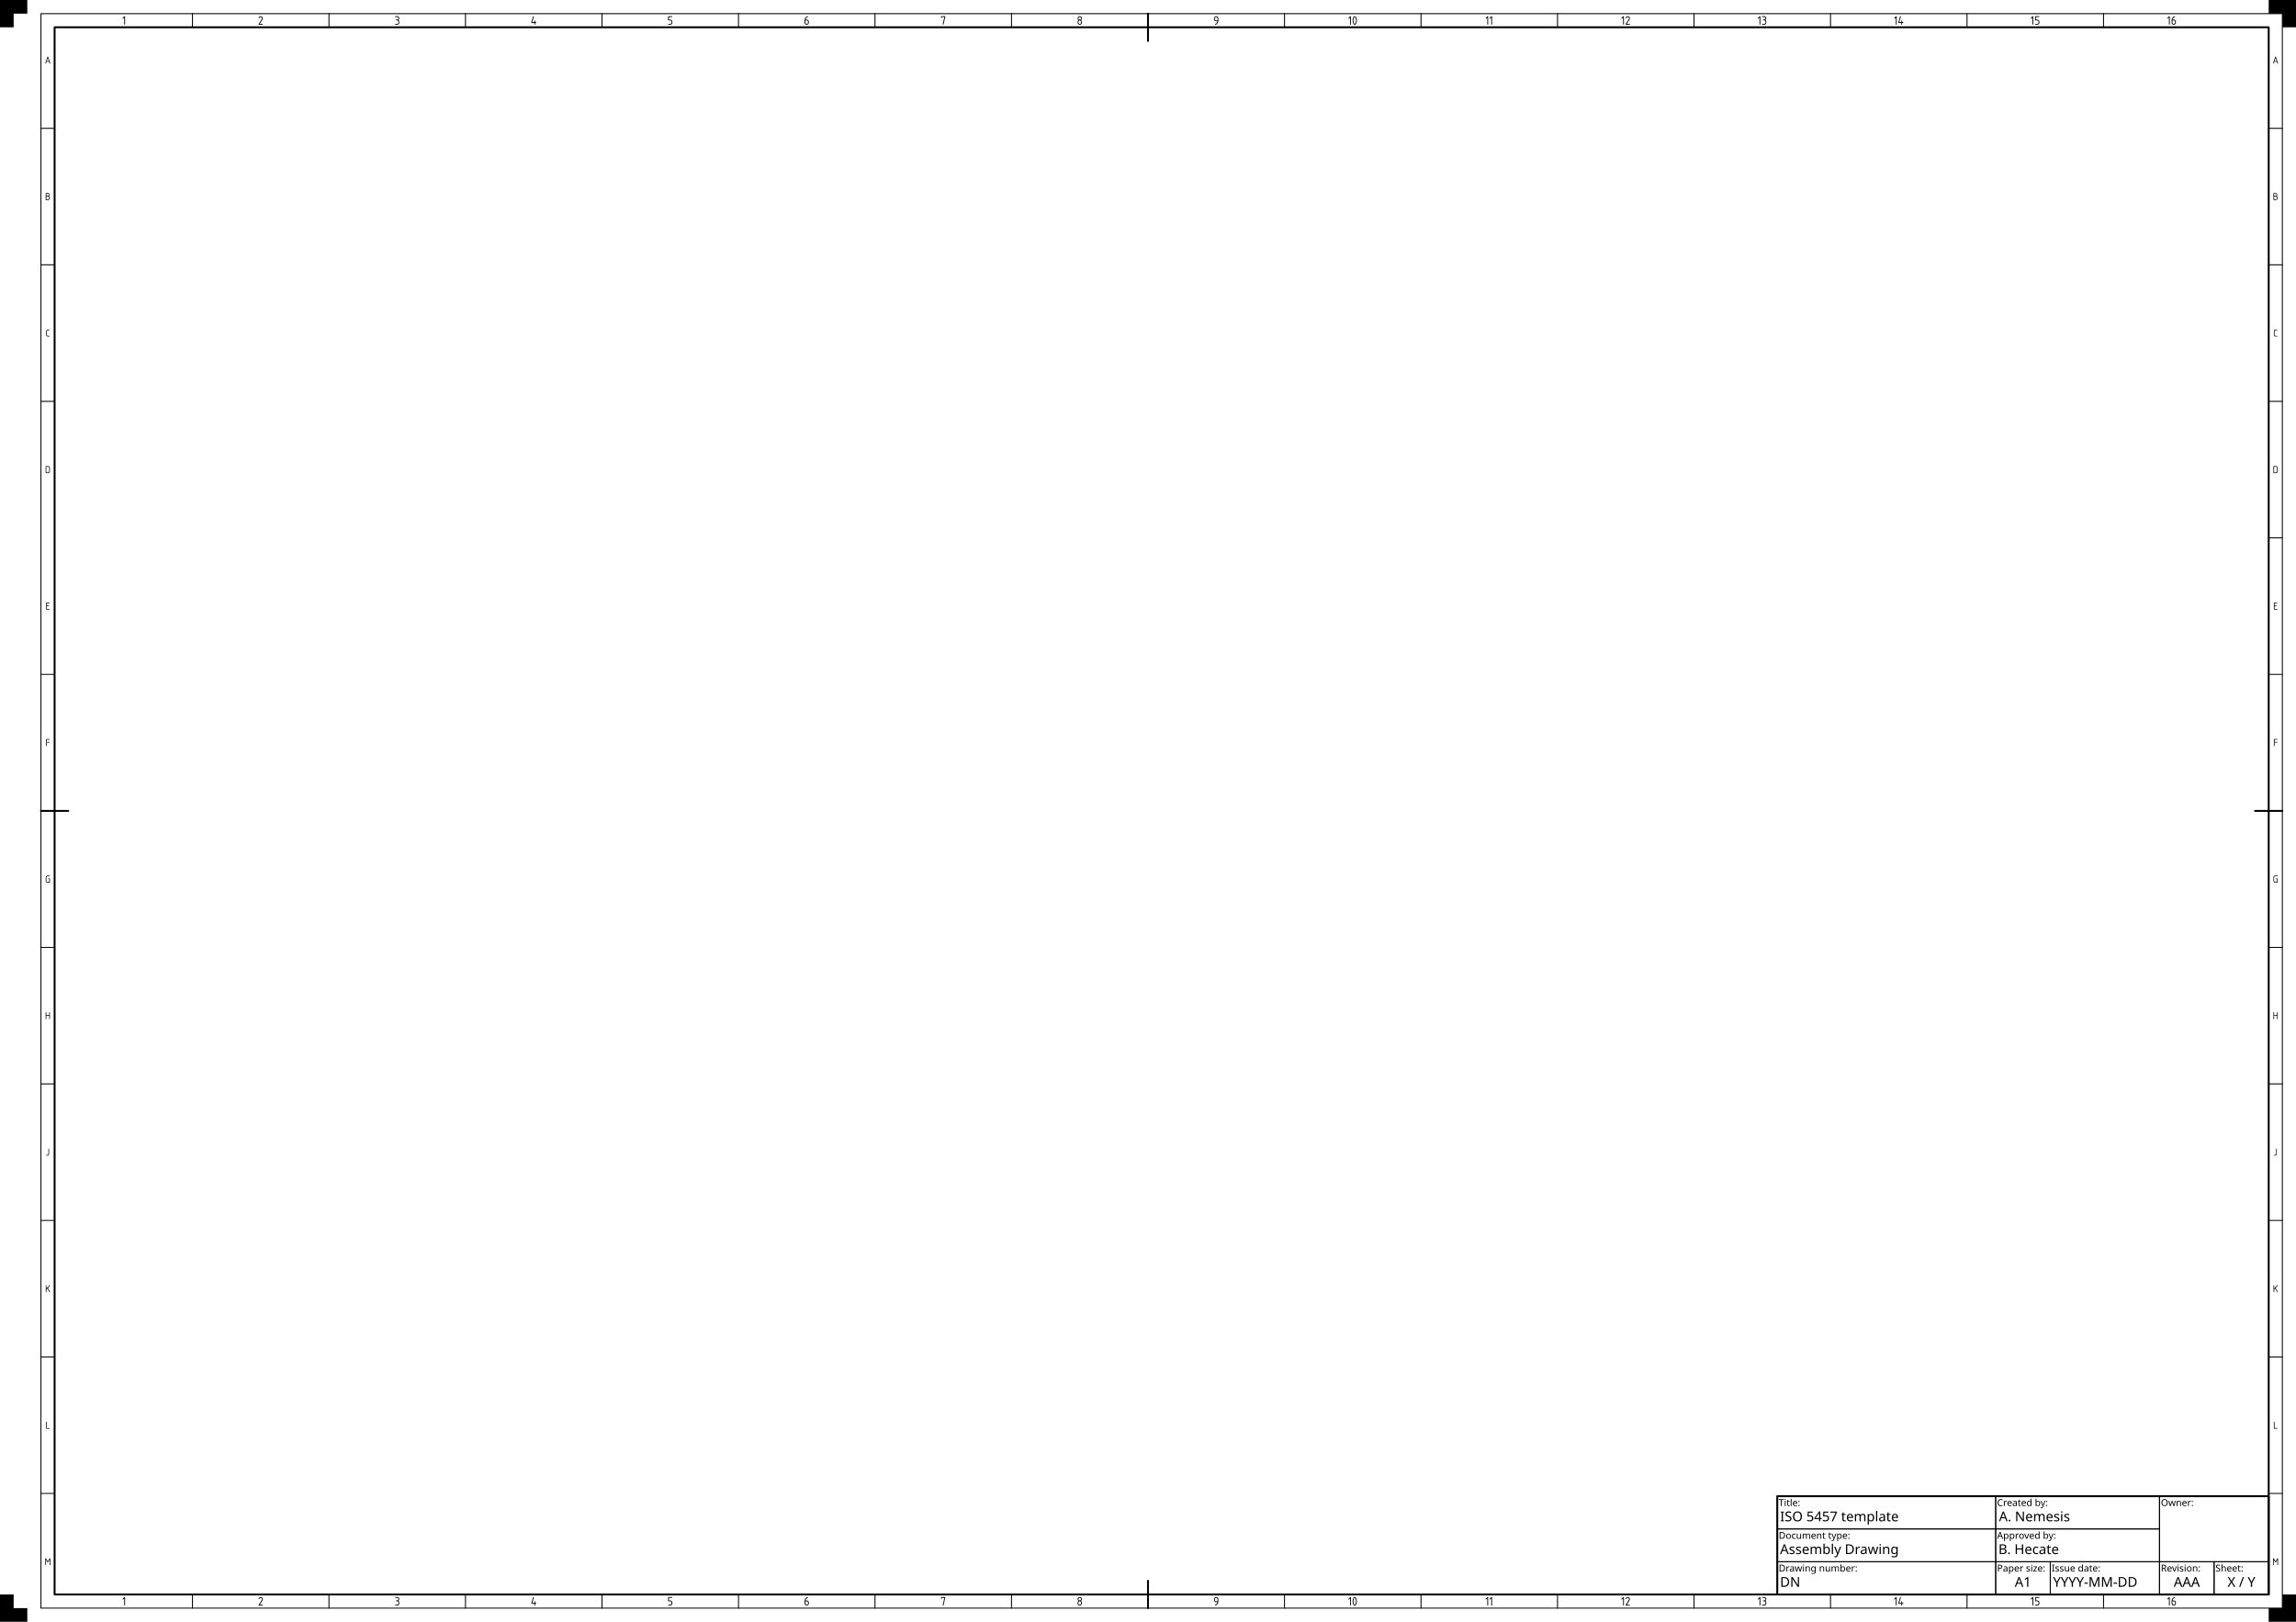
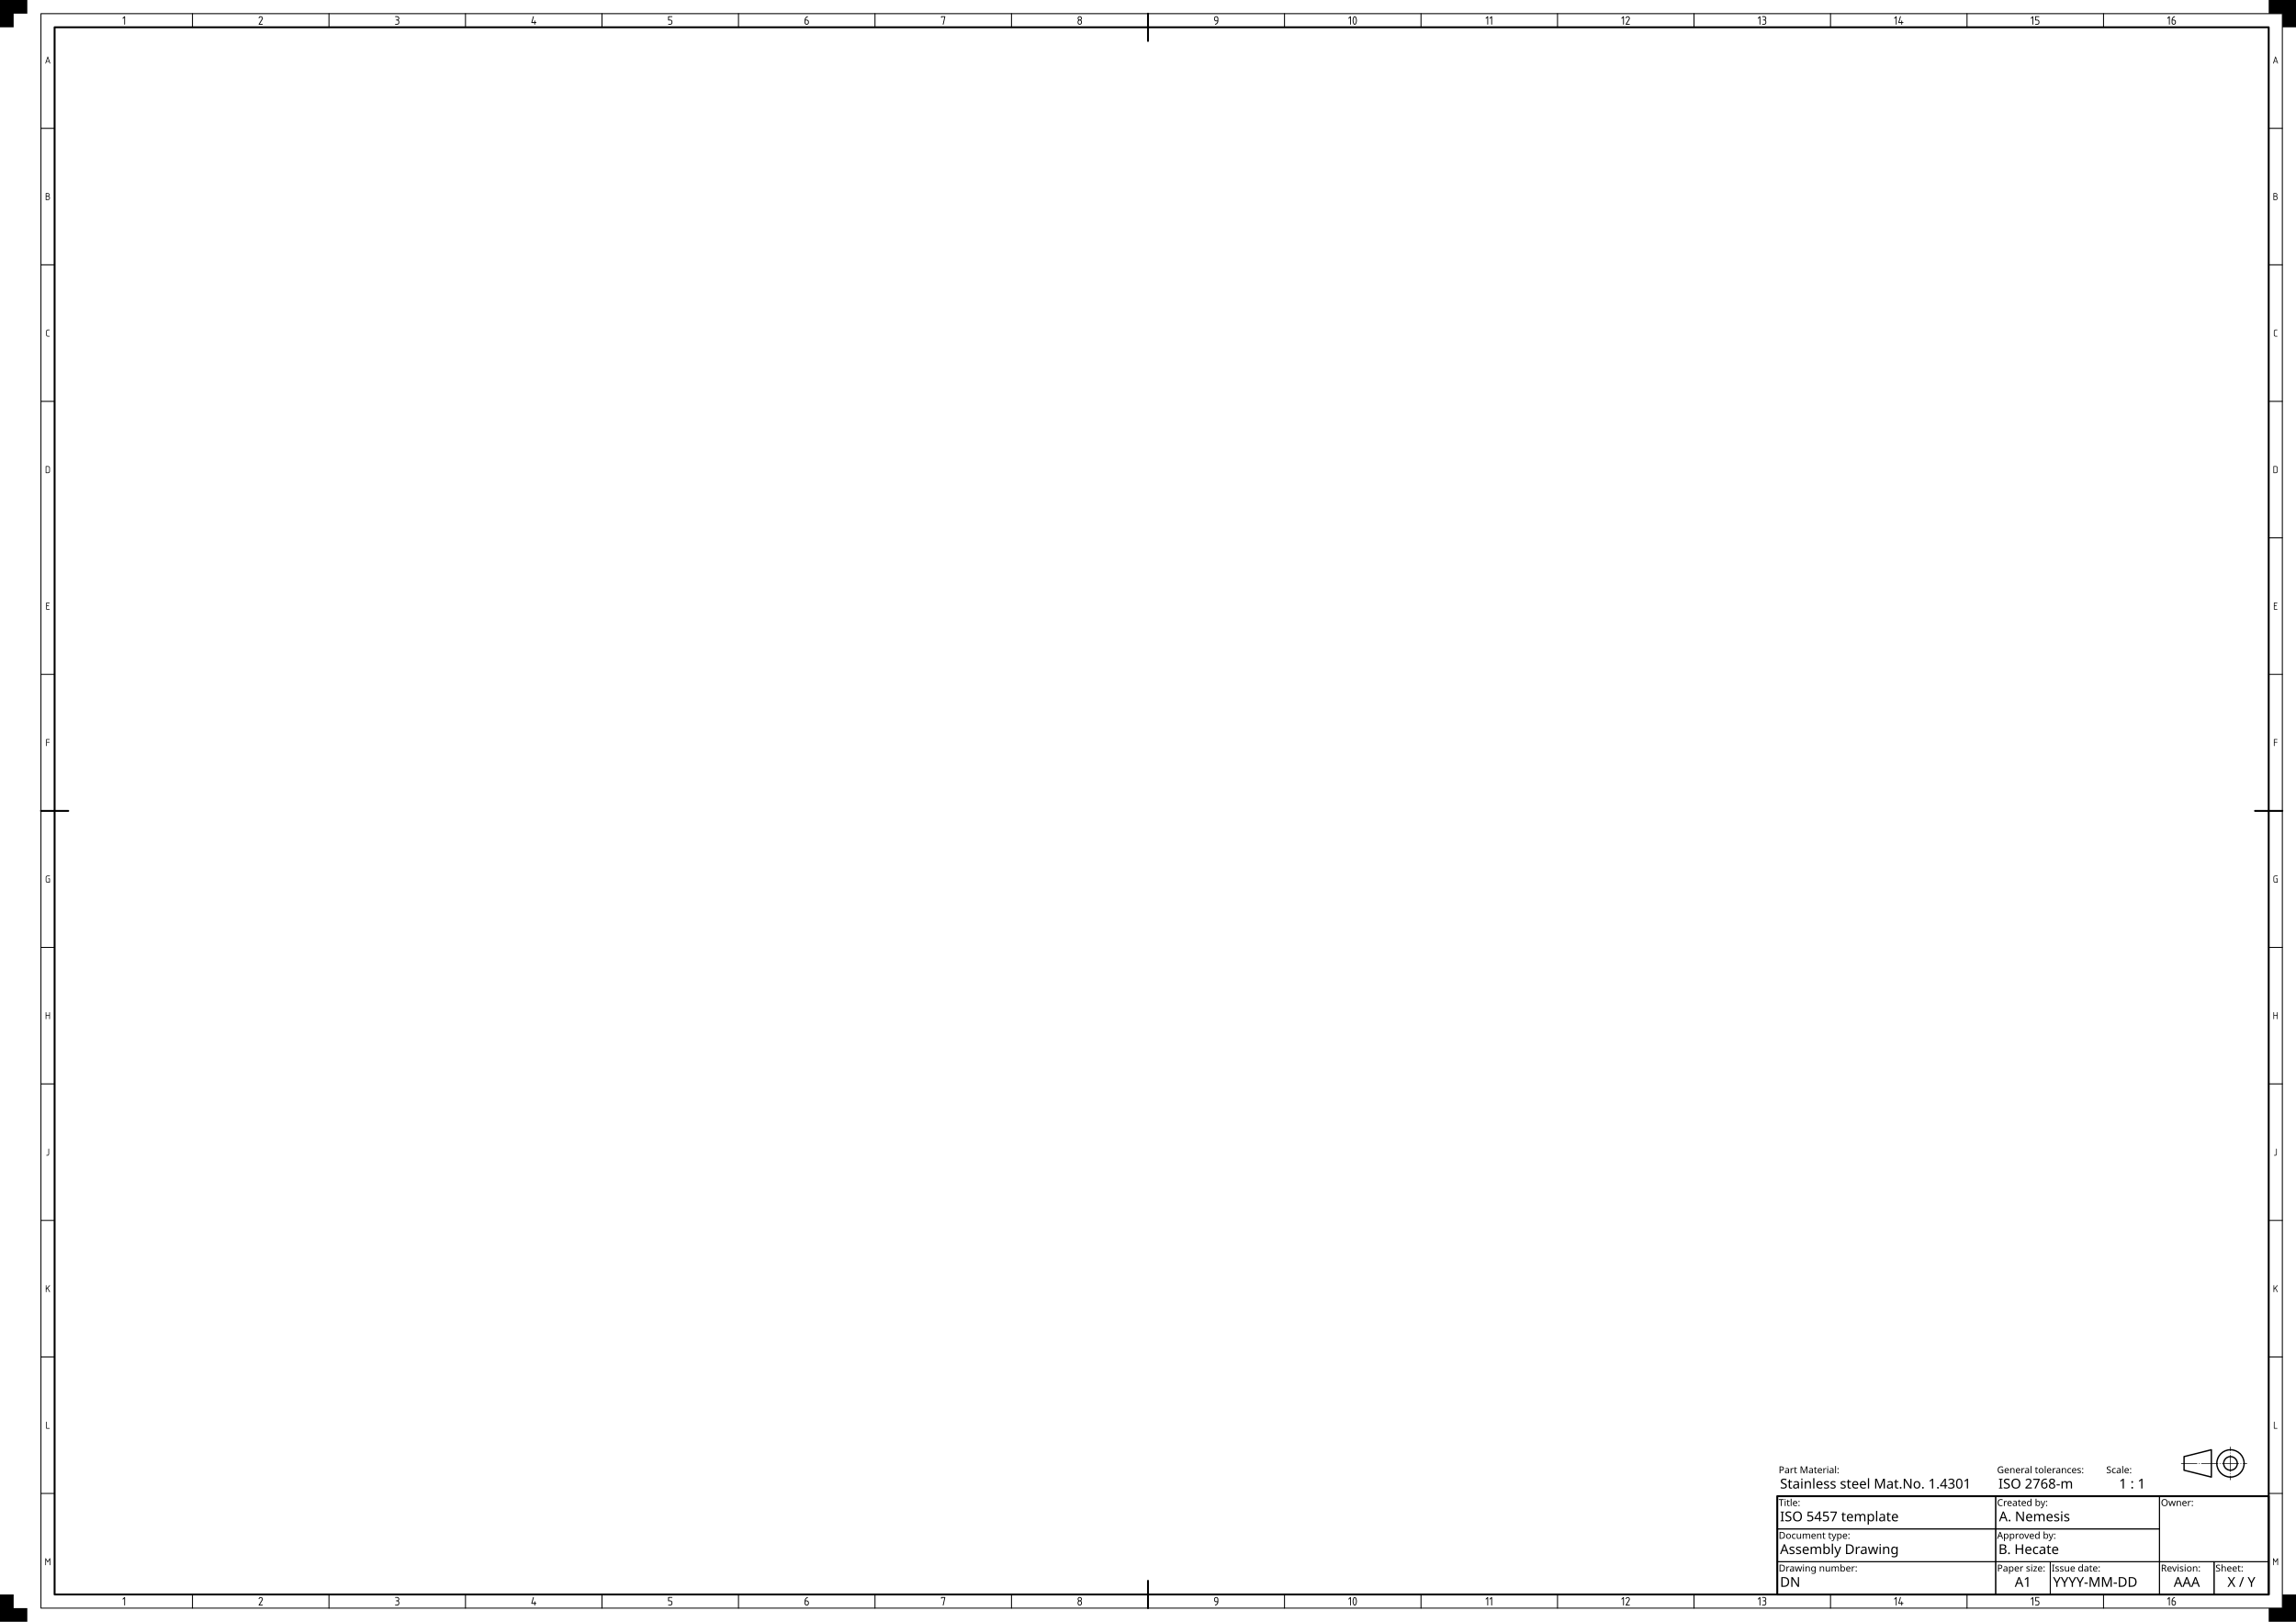
<svg xmlns="http://www.w3.org/2000/svg" xmlns:ns1="https://www.freecadweb.org/wiki/index.php?title=Svg_Namespace" width="841mm" height="594mm" viewBox="0 0 841 594" version="1.1" id="svg1">
  <rect id="Drawing space frame" x="20" y="10" width="811" height="574" style="fill:none;stroke:#000000;stroke-width:0.7;stroke-linecap:round;stroke-linejoin:round" />
  <g id="Centring marks" style="fill:none;stroke:#000000;stroke-width:0.7;stroke-linecap:round">
    <path id="Top" d="m 420.5,5 v 10" />
    <path id="Right" d="m 836,297 h -10" />
    <path id="Bottom" d="m 420.5,589 v -10" />
    <path id="Left" d="m 15,297 h 10" />
  </g>
  <g id="Grid reference system">
    <g id="Grid reference borders" style="fill:none;stroke:#000000;stroke-width:0.35;stroke-linecap:round;stroke-linejoin:round">
      <rect id="Grid reference border" x="15" y="5" width="821" height="584" />
      <path id="path17" d="m 15,247 h 5" />
      <path id="path18" d="m 15,197 h h" />
      <path id="path19" d="m 15,147 h 5" />
      <path id="path20" d="m 15,97 h 5" />
      <path id="path21" d="m 15,47 h 5" />
      <path id="path22" d="m 15,547 h 5" />
      <path id="path23" d="m 15,497 h 5" />
      <path id="path24" d="m 15,447 h 5" />
      <path id="path25" d="m 15,397 h 5" />
      <path id="path26" d="m 15,347 h 5" />
      <path id="path28" d="m 831,247 h 5" />
      <path id="path30" d="m 831,197 h 5" />
      <path id="path32" d="m 831,147 h 5" />
      <path id="path34" d="m 831,97 h 5" />
      <path id="path36" d="m 831,47 h 5" />
      <path id="path39" d="m 831,547 h 5" />
      <path id="path40" d="m 831,497 h 5" />
      <path id="path42" d="m 831,447 h 5" />
      <path id="path44" d="m 831,397 h 5" />
      <path id="path46" d="m 831,347 h 5" />
      <path id="path50" d="m 370.5,5 v 5" />
      <path id="path51" d="m 320.5,5 v 5" />
      <path id="path52" d="m 270.5,5 v 5" />
      <path id="path53" d="m 220.5,5 v 5" />
      <path id="path54" d="m 170.5,5 v 5" />
      <path id="path55" d="m 120.5,5 v 5" />
      <path id="path56" d="m 70.5,5 v 5" />
      <path id="path57" d="m 770.5,5 v 5" />
      <path id="path58" d="m 720.5,5 v 5" />
      <path id="path59" d="m 670.5,5 v 5" />
      <path id="path60" d="m 620.5,5 v 5" />
      <path id="path61" d="m 570.5,5 v 5" />
      <path id="path62" d="m 520.5,5 v 5" />
      <path id="path63" d="m 470.5,5 v 5" />
      <path id="path65" d="m 370.5,584 v 5" />
      <path id="path67" d="m 320.5,584 v 5" />
      <path id="path69" d="m 270.5,584 v 5" />
      <path id="path71" d="m 220.5,584 v 5" />
      <path id="path73" d="m 170.5,584 v 5" />
      <path id="path75" d="m 120.5,584 v 5" />
      <path id="path77" d="m 70.5,584 v 5" />
      <path id="path80" d="m 770.5,584 v 5" />
      <path id="path81" d="m 720.5,584 v 5" />
      <path id="path83" d="m 670.5,584 v 5" />
      <path id="path85" d="m 620.5,584 v 5" />
      <path id="path87" d="m 570.5,584 v 5" />
      <path id="path89" d="m 520.5,584 v 5" />
      <path id="path92" d="m 470.5,584 v 5" />
    </g>
    <g id="Grid reference markers" style="fill:#000000;stroke:none">
      <path id="text17" aria-label="F" d="m 17.152,271.984 v 1.157 q 0,0.14 -0.128,0.14 -0.125,0 -0.125,-0.142 0,0 0,-2.321 0,-0.12 0.133,-0.12 0,0 1.019,0 0.135,0 0.135,0.123 0,0.123 -0.133,0.123 h -0.899 v 0.79 h 0.899 q 0.133,0 0.133,0.125 0,0.125 -0.135,0.125 z" />
      <path id="text18" aria-label="E" d="m 17.145,223.033 h 0.911 q 0.126,0 0.126,0.123 0,0.123 -0.121,0.123 h -1.049 q -0.113,0 -0.113,-0.128 v -2.319 q 0,-0.133 0.152,-0.133 h 0.996 q 0.138,0 0.138,0.125 0,0.123 -0.138,0.123 h -0.902 v 0.796 h 0.66 q 0.125,0 0.125,0.123 0,0.116 -0.121,0.116 h -0.663 z" />
      <path id="text19" aria-label="D" d="m 16.978,173.042 q 0,0 0.593,0 0.229,0 0.342,-0.118 0.115,-0.12 0.115,-0.292 v -1.283 q 0,-0.152 -0.111,-0.273 -0.111,-0.121 -0.294,-0.121 h -0.644 z m -0.251,-2.194 q 0,-0.14 0.142,-0.14 h 0.802 q 0.236,0 0.419,0.185 0.185,0.185 0.185,0.419 v 1.379 q 0,0.234 -0.185,0.417 -0.185,0.181 -0.395,0.181 h -0.853 q -0.115,0 -0.115,-0.152 z" />
      <path id="text20" aria-label="C" d="m 17.531,120.699 q 0,0 0.523,0 0.126,0 0.126,0.128 0,0.13 -0.137,0.13 h -0.514 q -0.144,0 -0.279,0.125 -0.103,0.096 -0.103,0.256 v 1.306 q 0,0.161 0.108,0.277 0.113,0.12 0.234,0.12 h 0.574 q 0.123,0 0.123,0.125 0,0.118 -0.125,0.118 h -0.583 q -0.236,0 -0.441,-0.227 -0.14,-0.156 -0.14,-0.398 v -1.338 q 0,-0.256 0.202,-0.446 0.185,-0.174 0.431,-0.174 z" />
      <path id="text21" aria-label="B" d="m 18.296,72.502 q 0,0.376 -0.239,0.581 -0.238,0.205 -0.449,0.205 h -0.75 q -0.12,0 -0.12,-0.156 v -2.264 q 0,-0.161 0.159,-0.161 h 0.533 q 0.325,0 0.473,0.13 0.26,0.227 0.26,0.516 0,0.314 -0.239,0.502 0.159,0.092 0.265,0.265 0.108,0.173 0.108,0.381 z m -1.295,-0.492 v 1.041 h 0.533 q 0.232,0 0.373,-0.161 0.14,-0.161 0.14,-0.355 0,-0.195 -0.132,-0.361 -0.13,-0.164 -0.376,-0.164 z m 0,-1.048 v 0.781 h 0.521 q 0.197,0 0.294,-0.106 0.099,-0.108 0.099,-0.267 0,-0.161 -0.104,-0.284 -0.104,-0.125 -0.296,-0.125 z" />
      <path d="m 17.389,20.801 q 0.031,-0.094 0.12,-0.094 0.085,0 0.116,0.094 l 0.764,2.297 q 0.015,0.046 0.015,0.075 0,0.101 -0.123,0.115 -0.091,0 -0.128,-0.113 0,0 -0.174,-0.54 h -0.947 l -0.186,0.554 q -0.036,0.104 -0.116,0.104 -0.133,0 -0.133,-0.125 0,-0.017 0.038,-0.128 z m 0.113,0.426 -0.393,1.167 h 0.788 z" id="text22" aria-label="A" />
      <path id="text24" aria-label="L" d="m 17.144,520.839 v 2.201 h 0.89 q 0.156,0 0.156,0.125 0,0.123 -0.161,0.123 h -1.012 q -0.121,0 -0.121,-0.152 v -2.297 q 0,-0.132 0.123,-0.132 0.125,0 0.125,0.132 z" />
      <path id="text25" aria-label="K" d="m 16.887,473.283 q -0.118,0 -0.118,-0.159 v -2.304 q 0,-0.113 0.118,-0.113 0.128,0 0.128,0.128 v 1.09 l 1.06,-1.162 q 0.06,-0.065 0.111,-0.065 0.051,0 0.089,0.043 0.036,0.041 0.036,0.089 0,0.044 -0.062,0.113 l -0.711,0.788 0.745,1.345 q 0.032,0.058 0.032,0.085 0,0.053 -0.046,0.092 -0.039,0.034 -0.089,0.034 -0.063,0 -0.106,-0.077 L 17.362,471.924 17.019,472.3 v 0.819 q 0,0.164 -0.132,0.164 z" />
      <path id="text26" aria-label="J" d="m 17.723,420.84 q 0,-0.133 0.123,-0.133 0.121,0 0.121,0.132 v 1.823 q 0,0.255 -0.185,0.441 -0.183,0.185 -0.446,0.185 h -0.263 q -0.126,0 -0.126,-0.126 0,-0.126 0.149,-0.126 h 0.253 q 0.161,0 0.267,-0.116 0.108,-0.118 0.108,-0.263 z" />
      <path id="text23" aria-label="M" d="m 18.17,570.772 q 0.041,-0.065 0.109,-0.065 0.13,0 0.13,0.137 v 2.275 q 0,0.169 -0.126,0.169 -0.126,0 -0.126,-0.169 v -1.834 l -0.533,0.868 q -0.065,0.108 -0.13,0.108 -0.065,0 -0.126,-0.104 l -0.523,-0.868 v 1.839 q 0,0.161 -0.132,0.161 -0.121,0 -0.121,-0.157 v -2.288 q 0,-0.135 0.13,-0.135 0.067,0 0.106,0.06 l 0.66,1.113 z" />
      <path id="text27" aria-label="H" d="m 18.035,371.989 h -1.061 v 1.167 q 0,0.132 -0.126,0.132 -0.125,0 -0.125,-0.13 v -2.305 q 0,-0.145 0.125,-0.145 0.126,0 0.126,0.145 v 0.89 h 1.061 v -0.901 q 0,-0.128 0.121,-0.128 0.121,0 0.121,0.126 v 2.311 q 0,0.137 -0.121,0.137 -0.121,0 -0.121,-0.133 z" />
      <path id="text28" aria-label="G" d="m 18.043,323.033 v -1.049 h -0.268 q -0.121,0 -0.121,-0.121 0,-0.123 0.116,-0.123 h 0.408 q 0.109,0 0.109,0.162 v 1.229 q 0,0.149 -0.142,0.149 h -0.831 q -0.186,0 -0.379,-0.167 -0.193,-0.169 -0.193,-0.535 v -1.273 q 0,-0.241 0.195,-0.422 0.197,-0.183 0.449,-0.183 h 0.755 q 0.15,0 0.15,0.123 0,0.123 -0.149,0.123 h -0.73 q -0.188,0 -0.308,0.123 -0.12,0.123 -0.12,0.299 v 1.237 q 0,0.19 0.111,0.309 0.111,0.12 0.248,0.12 z" />
      <path id="path29" aria-label="F" d="m 833.152,271.984 v 1.157 q 0,0.14 -0.128,0.14 -0.125,0 -0.125,-0.142 0,0 0,-2.321 0,-0.12 0.133,-0.12 0,0 1.019,0 0.135,0 0.135,0.123 0,0.123 -0.133,0.123 h -0.899 v 0.79 h 0.899 q 0.133,0 0.133,0.125 0,0.125 -0.135,0.125 z" />
      <path id="path31" aria-label="E" d="m 833.145,223.033 h 0.911 q 0.126,0 0.126,0.123 0,0.123 -0.121,0.123 h -1.049 q -0.113,0 -0.113,-0.128 v -2.319 q 0,-0.133 0.152,-0.133 h 0.996 q 0.138,0 0.138,0.125 0,0.123 -0.138,0.123 h -0.902 v 0.796 h 0.66 q 0.125,0 0.125,0.123 0,0.116 -0.121,0.116 h -0.663 z" />
      <path id="path33" aria-label="D" d="m 832.978,173.042 q 0,0 0.593,0 0.229,0 0.342,-0.118 0.115,-0.12 0.115,-0.292 v -1.283 q 0,-0.152 -0.111,-0.273 -0.111,-0.121 -0.294,-0.121 h -0.644 z m -0.251,-2.194 q 0,-0.14 0.142,-0.14 h 0.802 q 0.236,0 0.419,0.185 0.185,0.185 0.185,0.419 v 1.379 q 0,0.234 -0.185,0.417 -0.185,0.181 -0.395,0.181 h -0.853 q -0.115,0 -0.115,-0.152 z" />
      <path id="path35" aria-label="C" d="m 833.531,120.699 q 0,0 0.523,0 0.126,0 0.126,0.128 0,0.13 -0.137,0.13 h -0.514 q -0.144,0 -0.279,0.125 -0.103,0.096 -0.103,0.256 v 1.306 q 0,0.161 0.108,0.277 0.113,0.12 0.234,0.12 h 0.574 q 0.123,0 0.123,0.125 0,0.118 -0.125,0.118 h -0.583 q -0.236,0 -0.441,-0.227 -0.14,-0.156 -0.14,-0.398 v -1.338 q 0,-0.256 0.202,-0.446 0.185,-0.174 0.431,-0.174 z" />
      <path id="path37" aria-label="B" d="m 834.296,72.502 q 0,0.376 -0.239,0.581 -0.238,0.205 -0.449,0.205 h -0.75 q -0.12,0 -0.12,-0.156 v -2.264 q 0,-0.161 0.159,-0.161 h 0.533 q 0.325,0 0.473,0.13 0.26,0.227 0.26,0.516 0,0.314 -0.239,0.502 0.159,0.092 0.265,0.265 0.108,0.173 0.108,0.381 z m -1.295,-0.492 v 1.041 h 0.533 q 0.232,0 0.373,-0.161 0.14,-0.161 0.14,-0.355 0,-0.195 -0.132,-0.361 -0.13,-0.164 -0.376,-0.164 z m 0,-1.048 v 0.781 h 0.521 q 0.197,0 0.294,-0.106 0.099,-0.108 0.099,-0.267 0,-0.161 -0.104,-0.284 -0.104,-0.125 -0.296,-0.125 z" />
      <path id="path38" aria-label="A" d="m 833.389,20.801 q 0.031,-0.094 0.12,-0.094 0.086,0 0.116,0.094 l 0.764,2.297 q 0.015,0.046 0.015,0.075 0,0.101 -0.123,0.115 -0.091,0 -0.128,-0.113 0,0 -0.174,-0.54 h -0.947 l -0.186,0.554 q -0.036,0.104 -0.116,0.104 -0.133,0 -0.133,-0.125 0,-0.017 0.038,-0.128 z m 0.113,0.426 -0.393,1.167 h 0.788 z" />
      <path id="path41" aria-label="L" d="m 833.144,520.839 v 2.201 h 0.89 q 0.156,0 0.156,0.125 0,0.123 -0.161,0.123 h -1.012 q -0.121,0 -0.121,-0.152 v -2.297 q 0,-0.132 0.123,-0.132 0.125,0 0.125,0.132 z" />
      <path id="path43" aria-label="K" d="m 832.887,473.283 q -0.118,0 -0.118,-0.159 v -2.304 q 0,-0.113 0.118,-0.113 0.128,0 0.128,0.128 v 1.09 l 1.06,-1.162 q 0.06,-0.065 0.111,-0.065 0.051,0 0.089,0.043 0.036,0.041 0.036,0.089 0,0.044 -0.061,0.113 l -0.711,0.788 0.745,1.345 q 0.033,0.058 0.033,0.085 0,0.053 -0.046,0.092 -0.039,0.034 -0.089,0.034 -0.063,0 -0.106,-0.077 l -0.713,-1.287 -0.344,0.376 v 0.819 q 0,0.164 -0.132,0.164 z" />
      <path id="path45" aria-label="J" d="m 833.723,420.84 q 0,-0.133 0.123,-0.133 0.121,0 0.121,0.132 v 1.823 q 0,0.255 -0.185,0.441 -0.183,0.185 -0.446,0.185 h -0.263 q -0.126,0 -0.126,-0.126 0,-0.126 0.149,-0.126 h 0.253 q 0.161,0 0.267,-0.116 0.108,-0.118 0.108,-0.263 z" />
      <path id="path47" aria-label="M" d="m 834.17,570.772 q 0.041,-0.065 0.109,-0.065 0.13,0 0.13,0.137 v 2.275 q 0,0.169 -0.126,0.169 -0.126,0 -0.126,-0.169 v -1.834 l -0.533,0.868 q -0.065,0.108 -0.13,0.108 -0.065,0 -0.126,-0.104 l -0.523,-0.868 v 1.839 q 0,0.161 -0.132,0.161 -0.121,0 -0.121,-0.157 v -2.288 q 0,-0.135 0.13,-0.135 0.067,0 0.106,0.06 l 0.66,1.113 z" />
      <path id="path48" aria-label="H" d="m 834.035,371.989 h -1.061 v 1.167 q 0,0.132 -0.126,0.132 -0.125,0 -0.125,-0.13 v -2.305 q 0,-0.145 0.125,-0.145 0.126,0 0.126,0.145 v 0.89 h 1.061 v -0.901 q 0,-0.128 0.121,-0.128 0.121,0 0.121,0.126 v 2.311 q 0,0.137 -0.121,0.137 -0.121,0 -0.121,-0.133 z" />
      <path id="path49" aria-label="G" d="m 834.043,323.033 v -1.049 h -0.268 q -0.121,0 -0.121,-0.121 0,-0.123 0.116,-0.123 h 0.408 q 0.109,0 0.109,0.162 v 1.229 q 0,0.149 -0.142,0.149 h -0.831 q -0.186,0 -0.379,-0.167 -0.193,-0.169 -0.193,-0.535 v -1.273 q 0,-0.241 0.195,-0.422 0.197,-0.183 0.449,-0.183 h 0.755 q 0.15,0 0.15,0.123 0,0.123 -0.149,0.123 h -0.73 q -0.188,0 -0.308,0.123 -0.12,0.123 -0.12,0.299 v 1.237 q 0,0.19 0.111,0.309 0.111,0.12 0.248,0.12 z" />
      <path id="text50" aria-label="8" d="m 395.494,7.487 q -0.184,0 -0.325,0.132 -0.153,0.145 -0.153,0.331 v 0.376 q 0,0.153 0.18,0.322 0.107,0.101 0.3,0.101 0.167,0 0.333,-0.134 0.147,-0.12 0.147,-0.339 V 7.968 q 0,-0.176 -0.149,-0.345 -0.12,-0.136 -0.333,-0.136 z M 395.169,6.356 q -0.151,0.157 -0.151,0.333 0,0.165 0.105,0.318 0.12,0.174 0.366,0.174 0.238,0 0.366,-0.145 0.126,-0.149 0.126,-0.333 0,-0.19 -0.163,-0.339 -0.145,-0.13 -0.333,-0.13 -0.198,0 -0.316,0.122 z m -0.138,0.976 q -0.312,-0.242 -0.312,-0.672 0,-0.343 0.279,-0.554 0.238,-0.18 0.506,-0.18 0.223,0 0.384,0.099 0.389,0.24 0.389,0.678 0,0.409 -0.312,0.635 0.316,0.252 0.316,0.618 v 0.353 q 0,0.3 -0.267,0.55 -0.203,0.19 -0.504,0.19 -0.343,0 -0.521,-0.176 -0.271,-0.267 -0.271,-0.552 V 7.939 q 0,-0.337 0.312,-0.608 z" />
      <path id="text51" aria-label="7" d="m 346.069,5.936 q 0.174,0 0.174,0.145 0,0.045 -0.043,0.242 0,0 -0.573,2.59 -0.031,0.145 -0.143,0.145 -0.159,0 -0.159,-0.136 0,-0.029 0.006,-0.058 l 0.583,-2.623 h -0.926 q 0,0 0,0.155 0,0.147 -0.151,0.147 -0.143,0 -0.143,-0.153 0,0 0,-0.314 0,-0.138 0.165,-0.138 z" />
      <path id="text52" aria-label="6" d="m 295.04,7.193 q 0,0 0.457,0 0.347,0 0.579,0.258 0.203,0.225 0.203,0.48 0,0 0,0.418 0,0.267 -0.258,0.517 -0.198,0.192 -0.56,0.192 -0.291,0 -0.517,-0.219 -0.221,-0.215 -0.221,-0.49 v -1.079 q 0,-0.471 0.362,-0.895 0.221,-0.258 0.587,-0.405 0.083,-0.033 0.141,-0.033 0.149,0 0.149,0.161 0,0.095 -0.13,0.141 -0.291,0.101 -0.459,0.269 -0.285,0.283 -0.331,0.686 z m -0.023,1.124 q 0,0.178 0.174,0.337 0.122,0.112 0.312,0.112 0.145,0 0.339,-0.147 0.136,-0.103 0.136,-0.31 V 7.995 q 0,-0.205 -0.141,-0.356 -0.134,-0.145 -0.337,-0.145 h -0.484 z" />
      <path id="text53" aria-label="5" d="m 244.717,6.093 q 0,-0.157 0.18,-0.157 0,0 1.215,0 0.172,0 0.172,0.149 0,0.149 -0.163,0.149 h -1.1 v 0.957 h 0.459 q 0.399,0 0.641,0.298 0.161,0.198 0.161,0.475 v 0.333 q 0,0.331 -0.225,0.54 -0.238,0.221 -0.525,0.221 h -0.645 q -0.159,0 -0.159,-0.145 0,-0.147 0.174,-0.147 h 0.575 q 0.26,0 0.399,-0.178 0.103,-0.132 0.103,-0.312 V 7.964 q 0,-0.186 -0.122,-0.322 -0.136,-0.153 -0.418,-0.153 h -0.571 q -0.151,0 -0.151,-0.176 z" />
      <path id="text54" aria-label="4" d="m 195.245,6.042 q 0.033,-0.116 0.153,-0.116 0.143,0 0.143,0.143 0,0.035 -0.015,0.083 l -0.564,1.968 h 0.754 V 7.668 q 0,-0.174 0.151,-0.174 0.147,0 0.147,0.186 v 0.44 q 0,0 0.318,0 0.151,0 0.151,0.163 0,0.132 -0.157,0.132 h -0.312 v 0.467 q 0,0.167 -0.153,0.167 -0.145,0 -0.145,-0.161 V 8.423 h -0.949 q -0.147,0 -0.147,-0.138 0,-0.045 0.029,-0.149 z" />
      <path id="text55" aria-label="3" d="m 144.89,5.926 q 0,0 0.647,0 0.281,0 0.504,0.242 0.207,0.223 0.207,0.523 0,0.376 -0.322,0.643 0.314,0.227 0.314,0.56 0,0 0,0.455 0,0.267 -0.229,0.496 -0.203,0.203 -0.529,0.203 0,0 -0.616,0 -0.176,0 -0.176,-0.153 0,-0.138 0.186,-0.138 0,0 0.546,0 0.25,0 0.395,-0.149 0.134,-0.138 0.134,-0.362 V 7.976 q 0,-0.211 -0.124,-0.341 -0.151,-0.159 -0.322,-0.159 h -0.314 q -0.172,0 -0.172,-0.155 0,-0.136 0.174,-0.136 h 0.279 q 0.194,0 0.333,-0.141 0.147,-0.149 0.147,-0.339 0,-0.194 -0.118,-0.314 -0.161,-0.163 -0.331,-0.163 h -0.612 q -0.192,0 -0.192,-0.155 0,-0.147 0.192,-0.147 z" />
      <path id="text56" aria-label="2" d="m 94.881,6.703 q -0.161,0 -0.161,-0.145 0,-0.045 0.037,-0.12 0.13,-0.256 0.3,-0.366 0.211,-0.136 0.444,-0.136 0.393,0 0.616,0.3 0.163,0.219 0.163,0.471 0,0.221 -0.136,0.442 l -1.003,1.619 h 0.98 q 0.155,0 0.155,0.155 0,0.134 -0.169,0.134 H 94.906 q -0.184,0 -0.184,-0.132 0,-0.058 0.027,-0.101 l 1.112,-1.792 q 0.114,-0.184 0.114,-0.325 0,-0.178 -0.114,-0.31 -0.138,-0.161 -0.37,-0.161 -0.287,0 -0.465,0.339 -0.068,0.128 -0.145,0.128 z" />
      <path id="text57" aria-label="1" d="m 45.508,6.002 q 0.07,-0.066 0.147,-0.066 0.155,0 0.155,0.172 v 2.764 q 0,0.176 -0.149,0.176 -0.153,0 -0.153,-0.178 0,0 0,-2.437 l -0.36,0.36 q -0.056,0.056 -0.112,0.056 -0.157,0 -0.157,-0.138 0,-0.07 0.06,-0.13 z" />
      <path id="text59" aria-label="15" d="m 744.456,6.002 q 0.07,-0.066 0.147,-0.066 0.155,0 0.155,0.172 v 2.764 q 0,0.176 -0.149,0.176 -0.153,0 -0.153,-0.178 0,0 0,-2.437 l -0.36,0.36 q -0.056,0.056 -0.112,0.056 -0.157,0 -0.157,-0.138 0,-0.07 0.06,-0.13 z m 0.984,0.091 q 0,-0.157 0.18,-0.157 0,0 1.215,0 0.172,0 0.172,0.149 0,0.149 -0.163,0.149 h -1.1 V 7.191 h 0.459 q 0.399,0 0.641,0.298 0.161,0.198 0.161,0.475 v 0.333 q 0,0.331 -0.225,0.54 -0.238,0.221 -0.525,0.221 h -0.645 q -0.159,0 -0.159,-0.145 0,-0.147 0.174,-0.147 h 0.575 q 0.26,0 0.399,-0.178 0.103,-0.132 0.103,-0.312 V 7.964 q 0,-0.186 -0.122,-0.322 -0.136,-0.153 -0.418,-0.153 h -0.571 q -0.151,0 -0.151,-0.176 z" />
      <path id="text60" aria-label="14" d="m 694.422,6.002 q 0.07,-0.066 0.147,-0.066 0.155,0 0.155,0.172 v 2.764 q 0,0.176 -0.149,0.176 -0.153,0 -0.153,-0.178 0,0 0,-2.437 l -0.36,0.36 q -0.056,0.056 -0.112,0.056 -0.157,0 -0.157,-0.138 0,-0.07 0.06,-0.13 z m 1.546,0.039 q 0.033,-0.116 0.153,-0.116 0.143,0 0.143,0.143 0,0.035 -0.015,0.083 L 695.685,8.119 h 0.754 V 7.668 q 0,-0.174 0.151,-0.174 0.147,0 0.147,0.186 v 0.44 q 0,0 0.318,0 0.151,0 0.151,0.163 0,0.132 -0.157,0.132 h -0.312 V 8.884 q 0,0.167 -0.153,0.167 -0.145,0 -0.145,-0.161 V 8.423 h -0.949 q -0.147,0 -0.147,-0.138 0,-0.045 0.029,-0.149 z" />
      <path id="text61" aria-label="13" d="m 644.491,6.002 q 0.07,-0.066 0.147,-0.066 0.155,0 0.155,0.172 v 2.764 q 0,0.176 -0.149,0.176 -0.153,0 -0.153,-0.178 0,0 0,-2.437 l -0.36,0.36 q -0.056,0.056 -0.112,0.056 -0.157,0 -0.157,-0.138 0,-0.07 0.06,-0.13 z m 1.122,-0.076 q 0,0 0.647,0 0.281,0 0.504,0.242 0.207,0.223 0.207,0.523 0,0.376 -0.322,0.643 0.314,0.227 0.314,0.56 0,0 0,0.455 0,0.267 -0.229,0.496 -0.203,0.203 -0.529,0.203 0,0 -0.616,0 -0.176,0 -0.176,-0.153 0,-0.138 0.186,-0.138 0,0 0.546,0 0.25,0 0.395,-0.149 0.134,-0.138 0.134,-0.362 V 7.976 q 0,-0.211 -0.124,-0.341 -0.151,-0.159 -0.322,-0.159 h -0.314 q -0.172,0 -0.172,-0.155 0,-0.136 0.174,-0.136 h 0.279 q 0.194,0 0.333,-0.141 0.147,-0.149 0.147,-0.339 0,-0.194 -0.118,-0.314 -0.161,-0.163 -0.331,-0.163 h -0.612 q -0.192,0 -0.192,-0.155 0,-0.147 0.192,-0.147 z" />
      <path id="text62" aria-label="12" d="m 594.521,6.002 q 0.07,-0.066 0.147,-0.066 0.155,0 0.155,0.172 v 2.764 q 0,0.176 -0.149,0.176 -0.153,0 -0.153,-0.178 0,0 0,-2.437 l -0.36,0.36 q -0.056,0.056 -0.112,0.056 -0.157,0 -0.157,-0.138 0,-0.07 0.06,-0.13 z m 1.083,0.701 q -0.161,0 -0.161,-0.145 0,-0.045 0.037,-0.12 0.13,-0.256 0.3,-0.366 0.211,-0.136 0.444,-0.136 0.393,0 0.616,0.3 0.163,0.219 0.163,0.471 0,0.221 -0.136,0.442 l -1.003,1.619 h 0.98 q 0.155,0 0.155,0.155 0,0.134 -0.17,0.134 h -1.201 q -0.184,0 -0.184,-0.132 0,-0.058 0.027,-0.101 l 1.112,-1.792 q 0.114,-0.184 0.114,-0.325 0,-0.178 -0.114,-0.31 -0.138,-0.161 -0.37,-0.161 -0.287,0 -0.465,0.339 -0.068,0.128 -0.145,0.128 z" />
      <path id="text63" aria-label="11" d="m 544.785,6.002 q 0.07,-0.066 0.147,-0.066 0.155,0 0.155,0.172 v 2.764 q 0,0.176 -0.149,0.176 -0.153,0 -0.153,-0.178 0,0 0,-2.437 l -0.36,0.36 q -0.056,0.056 -0.112,0.056 -0.157,0 -0.157,-0.138 0,-0.07 0.06,-0.13 z m 1.447,0 q 0.07,-0.066 0.147,-0.066 0.155,0 0.155,0.172 v 2.764 q 0,0.176 -0.149,0.176 -0.153,0 -0.153,-0.178 0,0 0,-2.437 l -0.36,0.36 q -0.056,0.056 -0.112,0.056 -0.157,0 -0.157,-0.138 0,-0.07 0.06,-0.13 z" />
      <path id="text58" aria-label="16" d="m 794.461,6.002 q 0.07,-0.066 0.147,-0.066 0.155,0 0.155,0.172 v 2.764 q 0,0.176 -0.149,0.176 -0.153,0 -0.153,-0.178 0,0 0,-2.437 l -0.36,0.36 q -0.056,0.056 -0.112,0.056 -0.157,0 -0.157,-0.138 0,-0.07 0.06,-0.13 z m 1.302,1.191 q 0,0 0.457,0 0.347,0 0.579,0.258 0.203,0.225 0.203,0.48 0,0 0,0.418 0,0.267 -0.258,0.517 -0.198,0.192 -0.56,0.192 -0.291,0 -0.517,-0.219 -0.221,-0.215 -0.221,-0.49 v -1.079 q 0,-0.471 0.362,-0.895 0.221,-0.258 0.587,-0.405 0.083,-0.033 0.141,-0.033 0.149,0 0.149,0.161 0,0.095 -0.13,0.141 -0.291,0.101 -0.459,0.269 -0.285,0.283 -0.331,0.686 z m -0.023,1.124 q 0,0.178 0.174,0.337 0.122,0.112 0.312,0.112 0.145,0 0.339,-0.147 0.136,-0.103 0.136,-0.31 V 7.995 q 0,-0.205 -0.141,-0.356 -0.134,-0.145 -0.337,-0.145 h -0.484 z" />
      <path id="text64" aria-label="10" d="m 494.518,6.002 q 0.07,-0.066 0.147,-0.066 0.155,0 0.155,0.172 v 2.764 q 0,0.176 -0.149,0.176 -0.153,0 -0.153,-0.178 0,0 0,-2.437 l -0.36,0.36 q -0.056,0.056 -0.112,0.056 -0.157,0 -0.157,-0.138 0,-0.07 0.06,-0.13 z m 1.701,0.232 q -0.141,0 -0.203,0.124 -0.161,0.318 -0.236,0.73 -0.035,0.192 -0.035,0.391 0,0.145 0.019,0.287 0.06,0.467 0.205,0.794 0.087,0.196 0.248,0.196 0.155,0 0.248,-0.178 0.136,-0.263 0.205,-0.721 0.029,-0.196 0.029,-0.38 0,-0.184 -0.029,-0.356 -0.074,-0.436 -0.244,-0.767 -0.062,-0.12 -0.207,-0.12 z m 0.01,-0.298 q 0.283,0 0.432,0.219 0.229,0.337 0.318,0.949 0.027,0.184 0.027,0.372 0,0.198 -0.029,0.395 -0.089,0.608 -0.308,0.951 -0.151,0.236 -0.446,0.236 -0.291,0 -0.446,-0.244 -0.19,-0.298 -0.304,-0.932 -0.033,-0.184 -0.033,-0.376 0,-0.201 0.035,-0.403 0.11,-0.63 0.285,-0.912 0.157,-0.254 0.469,-0.254 z" />
      <path id="text65" aria-label="9" d="m 445.014,8.905 q 0,-0.105 0.147,-0.153 0.205,-0.066 0.356,-0.19 0.364,-0.304 0.424,-0.757 h -0.502 q -0.263,0 -0.475,-0.184 -0.258,-0.227 -0.258,-0.527 0,0 0,-0.436 0,-0.345 0.337,-0.591 0.178,-0.13 0.457,-0.13 0.296,0 0.537,0.236 0.219,0.213 0.219,0.544 0,0 0,0.951 0,0.306 -0.107,0.544 -0.176,0.384 -0.407,0.564 -0.372,0.283 -0.577,0.283 -0.149,0 -0.149,-0.153 z m 0.934,-2.17 q 0,-0.209 -0.126,-0.343 -0.143,-0.151 -0.349,-0.151 -0.18,0 -0.327,0.126 -0.149,0.128 -0.149,0.343 v 0.335 q 0,0.209 0.17,0.349 0.134,0.112 0.391,0.112 h 0.391 z" />
      <path id="path66" aria-label="8" d="m 395.494,586.487 q -0.184,0 -0.325,0.132 -0.153,0.145 -0.153,0.331 v 0.376 q 0,0.153 0.18,0.322 0.107,0.101 0.3,0.101 0.167,0 0.333,-0.134 0.147,-0.12 0.147,-0.339 v -0.308 q 0,-0.176 -0.149,-0.345 -0.12,-0.136 -0.333,-0.136 z m -0.325,-1.131 q -0.151,0.157 -0.151,0.333 0,0.165 0.105,0.318 0.12,0.174 0.366,0.174 0.238,0 0.366,-0.145 0.126,-0.149 0.126,-0.333 0,-0.19 -0.163,-0.339 -0.145,-0.13 -0.333,-0.13 -0.198,0 -0.316,0.122 z m -0.138,0.976 q -0.312,-0.242 -0.312,-0.672 0,-0.343 0.279,-0.554 0.238,-0.18 0.506,-0.18 0.223,0 0.384,0.099 0.389,0.24 0.389,0.678 0,0.409 -0.312,0.635 0.316,0.252 0.316,0.618 v 0.353 q 0,0.3 -0.267,0.55 -0.203,0.19 -0.504,0.19 -0.343,0 -0.521,-0.176 -0.271,-0.267 -0.271,-0.552 v -0.382 q 0,-0.337 0.312,-0.608 z" />
      <path id="path68" aria-label="7" d="m 346.069,584.936 q 0.174,0 0.174,0.145 0,0.045 -0.043,0.242 0,0 -0.573,2.59 -0.031,0.145 -0.143,0.145 -0.159,0 -0.159,-0.136 0,-0.029 0.006,-0.058 l 0.583,-2.623 h -0.926 q 0,0 0,0.155 0,0.147 -0.151,0.147 -0.143,0 -0.143,-0.153 0,0 0,-0.314 0,-0.138 0.165,-0.138 z" />
      <path id="path70" aria-label="6" d="m 295.04,586.193 q 0,0 0.457,0 0.347,0 0.579,0.258 0.203,0.225 0.203,0.48 0,0 0,0.418 0,0.267 -0.258,0.517 -0.198,0.192 -0.56,0.192 -0.291,0 -0.517,-0.219 -0.221,-0.215 -0.221,-0.49 v -1.079 q 0,-0.471 0.362,-0.895 0.221,-0.258 0.587,-0.405 0.083,-0.033 0.141,-0.033 0.149,0 0.149,0.161 0,0.095 -0.13,0.141 -0.291,0.101 -0.459,0.269 -0.285,0.283 -0.331,0.686 z m -0.023,1.124 q 0,0.178 0.174,0.337 0.122,0.112 0.312,0.112 0.145,0 0.339,-0.147 0.136,-0.103 0.136,-0.31 v -0.314 q 0,-0.205 -0.141,-0.356 -0.134,-0.145 -0.337,-0.145 h -0.484 z" />
      <path id="path72" aria-label="5" d="m 244.717,585.093 q 0,-0.157 0.18,-0.157 0,0 1.215,0 0.172,0 0.172,0.149 0,0.149 -0.163,0.149 h -1.1 v 0.957 h 0.459 q 0.399,0 0.641,0.298 0.161,0.198 0.161,0.475 v 0.333 q 0,0.331 -0.225,0.539 -0.238,0.221 -0.525,0.221 h -0.645 q -0.159,0 -0.159,-0.145 0,-0.147 0.174,-0.147 h 0.575 q 0.26,0 0.399,-0.178 0.103,-0.132 0.103,-0.312 v -0.312 q 0,-0.186 -0.122,-0.322 -0.136,-0.153 -0.418,-0.153 h -0.571 q -0.151,0 -0.151,-0.176 z" />
      <path id="path74" aria-label="4" d="m 195.245,585.042 q 0.033,-0.116 0.153,-0.116 0.143,0 0.143,0.143 0,0.035 -0.015,0.083 l -0.564,1.968 h 0.754 v -0.451 q 0,-0.174 0.151,-0.174 0.147,0 0.147,0.186 v 0.44 q 0,0 0.318,0 0.151,0 0.151,0.163 0,0.132 -0.157,0.132 h -0.312 v 0.467 q 0,0.167 -0.153,0.167 -0.145,0 -0.145,-0.161 v -0.467 h -0.949 q -0.147,0 -0.147,-0.138 0,-0.045 0.029,-0.149 z" />
      <path id="path76" aria-label="3" d="m 144.89,584.926 q 0,0 0.647,0 0.281,0 0.504,0.242 0.207,0.223 0.207,0.523 0,0.376 -0.322,0.643 0.314,0.227 0.314,0.56 0,0 0,0.455 0,0.267 -0.229,0.496 -0.203,0.203 -0.529,0.203 0,0 -0.616,0 -0.176,0 -0.176,-0.153 0,-0.138 0.186,-0.138 0,0 0.546,0 0.25,0 0.395,-0.149 0.134,-0.138 0.134,-0.362 v -0.269 q 0,-0.211 -0.124,-0.341 -0.151,-0.159 -0.322,-0.159 h -0.314 q -0.172,0 -0.172,-0.155 0,-0.136 0.174,-0.136 h 0.279 q 0.194,0 0.333,-0.141 0.147,-0.149 0.147,-0.339 0,-0.194 -0.118,-0.314 -0.161,-0.163 -0.331,-0.163 h -0.612 q -0.192,0 -0.192,-0.155 0,-0.147 0.192,-0.147 z" />
      <path id="path78" aria-label="2" d="m 94.881,585.703 q -0.161,0 -0.161,-0.145 0,-0.045 0.037,-0.12 0.13,-0.256 0.3,-0.366 0.211,-0.136 0.444,-0.136 0.393,0 0.616,0.3 0.163,0.219 0.163,0.471 0,0.221 -0.136,0.442 l -1.003,1.619 h 0.98 q 0.155,0 0.155,0.155 0,0.134 -0.169,0.134 H 94.906 q -0.184,0 -0.184,-0.132 0,-0.058 0.027,-0.101 l 1.112,-1.792 q 0.114,-0.184 0.114,-0.325 0,-0.178 -0.114,-0.31 -0.138,-0.161 -0.37,-0.161 -0.287,0 -0.465,0.339 -0.068,0.128 -0.145,0.128 z" />
      <path id="path79" aria-label="1" d="m 45.508,585.002 q 0.07,-0.066 0.147,-0.066 0.155,0 0.155,0.172 v 2.764 q 0,0.176 -0.149,0.176 -0.153,0 -0.153,-0.178 0,0 0,-2.437 l -0.36,0.36 q -0.056,0.056 -0.112,0.056 -0.157,0 -0.157,-0.138 0,-0.07 0.06,-0.13 z" />
      <path id="path82" aria-label="15" d="m 744.456,585.002 q 0.07,-0.066 0.147,-0.066 0.155,0 0.155,0.172 v 2.764 q 0,0.176 -0.149,0.176 -0.153,0 -0.153,-0.178 0,0 0,-2.437 l -0.36,0.36 q -0.056,0.056 -0.112,0.056 -0.157,0 -0.157,-0.138 0,-0.07 0.06,-0.13 z m 0.984,0.091 q 0,-0.157 0.18,-0.157 0,0 1.215,0 0.172,0 0.172,0.149 0,0.149 -0.163,0.149 h -1.1 v 0.957 h 0.459 q 0.399,0 0.641,0.298 0.161,0.198 0.161,0.475 v 0.333 q 0,0.331 -0.225,0.539 -0.238,0.221 -0.525,0.221 h -0.645 q -0.159,0 -0.159,-0.145 0,-0.147 0.174,-0.147 h 0.575 q 0.26,0 0.399,-0.178 0.103,-0.132 0.103,-0.312 v -0.312 q 0,-0.186 -0.122,-0.322 -0.136,-0.153 -0.418,-0.153 h -0.571 q -0.151,0 -0.151,-0.176 z" />
      <path id="path84" aria-label="14" d="m 694.422,585.002 q 0.07,-0.066 0.147,-0.066 0.155,0 0.155,0.172 v 2.764 q 0,0.176 -0.149,0.176 -0.153,0 -0.153,-0.178 0,0 0,-2.437 l -0.36,0.36 q -0.056,0.056 -0.112,0.056 -0.157,0 -0.157,-0.138 0,-0.07 0.06,-0.13 z m 1.546,0.039 q 0.033,-0.116 0.153,-0.116 0.143,0 0.143,0.143 0,0.035 -0.015,0.083 l -0.564,1.968 h 0.754 v -0.451 q 0,-0.174 0.151,-0.174 0.147,0 0.147,0.186 v 0.44 q 0,0 0.318,0 0.151,0 0.151,0.163 0,0.132 -0.157,0.132 h -0.312 v 0.467 q 0,0.167 -0.153,0.167 -0.145,0 -0.145,-0.161 v -0.467 h -0.949 q -0.147,0 -0.147,-0.139 0,-0.045 0.029,-0.149 z" />
      <path id="path86" aria-label="13" d="m 644.491,585.002 q 0.07,-0.066 0.147,-0.066 0.155,0 0.155,0.172 v 2.764 q 0,0.176 -0.149,0.176 -0.153,0 -0.153,-0.178 0,0 0,-2.437 l -0.36,0.36 q -0.056,0.056 -0.112,0.056 -0.157,0 -0.157,-0.138 0,-0.07 0.06,-0.13 z m 1.122,-0.076 q 0,0 0.647,0 0.281,0 0.504,0.242 0.207,0.223 0.207,0.523 0,0.376 -0.322,0.643 0.314,0.227 0.314,0.56 0,0 0,0.455 0,0.267 -0.229,0.496 -0.203,0.203 -0.529,0.203 0,0 -0.616,0 -0.176,0 -0.176,-0.153 0,-0.138 0.186,-0.138 0,0 0.546,0 0.25,0 0.395,-0.149 0.134,-0.138 0.134,-0.362 v -0.269 q 0,-0.211 -0.124,-0.341 -0.151,-0.159 -0.322,-0.159 h -0.314 q -0.172,0 -0.172,-0.155 0,-0.136 0.174,-0.136 h 0.279 q 0.194,0 0.333,-0.141 0.147,-0.149 0.147,-0.339 0,-0.194 -0.118,-0.314 -0.161,-0.163 -0.331,-0.163 h -0.612 q -0.192,0 -0.192,-0.155 0,-0.147 0.192,-0.147 z" />
      <path id="path88" aria-label="12" d="m 594.521,585.002 q 0.07,-0.066 0.147,-0.066 0.155,0 0.155,0.172 v 2.764 q 0,0.176 -0.149,0.176 -0.153,0 -0.153,-0.178 0,0 0,-2.437 l -0.36,0.36 q -0.056,0.056 -0.112,0.056 -0.157,0 -0.157,-0.138 0,-0.07 0.06,-0.13 z m 1.083,0.701 q -0.161,0 -0.161,-0.145 0,-0.045 0.037,-0.12 0.13,-0.256 0.3,-0.366 0.211,-0.136 0.444,-0.136 0.393,0 0.616,0.3 0.163,0.219 0.163,0.471 0,0.221 -0.136,0.442 l -1.003,1.619 h 0.98 q 0.155,0 0.155,0.155 0,0.134 -0.17,0.134 h -1.201 q -0.184,0 -0.184,-0.132 0,-0.058 0.027,-0.101 l 1.112,-1.792 q 0.114,-0.184 0.114,-0.325 0,-0.178 -0.114,-0.31 -0.138,-0.161 -0.37,-0.161 -0.287,0 -0.465,0.339 -0.068,0.128 -0.145,0.128 z" />
      <path id="path90" aria-label="11" d="m 544.785,585.002 q 0.07,-0.066 0.147,-0.066 0.155,0 0.155,0.172 v 2.764 q 0,0.176 -0.149,0.176 -0.153,0 -0.153,-0.178 0,0 0,-2.437 l -0.36,0.36 q -0.056,0.056 -0.112,0.056 -0.157,0 -0.157,-0.138 0,-0.07 0.06,-0.13 z m 1.447,0 q 0.07,-0.066 0.147,-0.066 0.155,0 0.155,0.172 v 2.764 q 0,0.176 -0.149,0.176 -0.153,0 -0.153,-0.178 0,0 0,-2.437 l -0.36,0.36 q -0.056,0.056 -0.112,0.056 -0.157,0 -0.157,-0.138 0,-0.07 0.06,-0.13 z" />
      <path id="path91" aria-label="16" d="m 794.461,585.002 q 0.07,-0.066 0.147,-0.066 0.155,0 0.155,0.172 v 2.764 q 0,0.176 -0.149,0.176 -0.153,0 -0.153,-0.178 0,0 0,-2.437 l -0.36,0.36 q -0.056,0.056 -0.112,0.056 -0.157,0 -0.157,-0.138 0,-0.07 0.06,-0.13 z m 1.302,1.191 q 0,0 0.457,0 0.347,0 0.579,0.258 0.203,0.225 0.203,0.48 0,0 0,0.418 0,0.267 -0.258,0.517 -0.198,0.192 -0.56,0.192 -0.291,0 -0.517,-0.219 -0.221,-0.215 -0.221,-0.49 v -1.079 q 0,-0.471 0.362,-0.895 0.221,-0.258 0.587,-0.405 0.083,-0.033 0.141,-0.033 0.149,0 0.149,0.161 0,0.095 -0.13,0.141 -0.291,0.101 -0.459,0.269 -0.285,0.283 -0.331,0.686 z m -0.023,1.124 q 0,0.178 0.174,0.337 0.122,0.112 0.312,0.112 0.145,0 0.339,-0.147 0.136,-0.103 0.136,-0.31 v -0.314 q 0,-0.205 -0.141,-0.356 -0.134,-0.145 -0.337,-0.145 h -0.484 z" />
      <path id="path93" aria-label="10" d="m 494.518,585.002 q 0.07,-0.066 0.147,-0.066 0.155,0 0.155,0.172 v 2.764 q 0,0.176 -0.149,0.176 -0.153,0 -0.153,-0.178 0,0 0,-2.437 l -0.36,0.36 q -0.056,0.056 -0.112,0.056 -0.157,0 -0.157,-0.138 0,-0.07 0.06,-0.13 z m 1.701,0.232 q -0.141,0 -0.203,0.124 -0.161,0.318 -0.236,0.73 -0.035,0.192 -0.035,0.391 0,0.145 0.019,0.287 0.06,0.467 0.205,0.794 0.087,0.196 0.248,0.196 0.155,0 0.248,-0.178 0.136,-0.263 0.205,-0.721 0.029,-0.196 0.029,-0.38 0,-0.184 -0.029,-0.356 -0.074,-0.436 -0.244,-0.767 -0.062,-0.12 -0.207,-0.12 z m 0.01,-0.298 q 0.283,0 0.432,0.219 0.229,0.337 0.318,0.949 0.027,0.184 0.027,0.372 0,0.198 -0.029,0.395 -0.089,0.608 -0.308,0.951 -0.151,0.236 -0.446,0.236 -0.291,0 -0.446,-0.244 -0.19,-0.298 -0.304,-0.932 -0.033,-0.184 -0.033,-0.376 0,-0.201 0.035,-0.403 0.11,-0.63 0.285,-0.912 0.157,-0.254 0.469,-0.254 z" />
      <path id="path94" aria-label="9" d="m 445.014,587.905 q 0,-0.105 0.147,-0.153 0.205,-0.066 0.356,-0.19 0.364,-0.304 0.424,-0.757 h -0.502 q -0.263,0 -0.475,-0.184 -0.258,-0.227 -0.258,-0.527 0,0 0,-0.436 0,-0.345 0.337,-0.591 0.178,-0.13 0.457,-0.13 0.296,0 0.537,0.236 0.219,0.213 0.219,0.544 0,0 0,0.951 0,0.306 -0.107,0.544 -0.176,0.384 -0.407,0.564 -0.372,0.283 -0.577,0.283 -0.149,0 -0.149,-0.153 z m 0.934,-2.17 q 0,-0.209 -0.126,-0.343 -0.143,-0.151 -0.349,-0.151 -0.18,0 -0.327,0.126 -0.149,0.128 -0.149,0.343 v 0.335 q 0,0.209 0.17,0.349 0.134,0.112 0.391,0.112 h 0.391 z" />
    </g>
  </g>
  <g id="Trimming marks" style="fill:#000000;stroke:none">
    <path id="Top left" d="m 0,0 h 10 v 5 h -5 v 5 h -5 z" />
    <path id="Top right" d="m 841,0 h -10 v 5 h 5 v 5 h 5 z" />
    <path id="Bottom right" d="m 841,594 h -10 v -5 h 5 v -5 h 5 z" />
    <path id="Bottom left" d="m 0,594 h 10 v -5 h -5 v -5 h -5 z" />
  </g>
  <g id="Borders" style="fill:none;stroke:#000000;stroke-width:0.35;stroke-linecap:round;stroke-linejoin:round">
    <rect id="Frame" x="651" y="548" width="180" height="36" style="stroke-width:0.7" />
    <rect id="Owner border" x="791" y="548" width="40" height="24" />
    <rect id="Identification number border" x="651" y="572" width="80" height="12" />
    <rect id="Revision index border" x="791" y="572" width="20" height="12" />
    <rect id="Date of issue border" x="751" y="572" width="40" height="12" />
    <rect id="Sheet number border" x="811" y="572" width="20" height="12" />
    <rect id="Title border" x="651" y="548" width="80" height="12" />
    <rect id="Approval person border" x="731" y="560" width="60" height="12" />
    <rect id="Creator border" x="731" y="548" width="60" height="12" />
    <rect id="Document type border" x="651" y="560" width="80" height="12" />
    <rect id="Paper size border" x="731" y="572" width="20" height="12" />
  </g>
  <g id="Labels" style="font-size:3.5px;font-family:osifont;text-anchor:start;fill:#000000;stroke:none">
    <text id="Owner label" x="791.5" y="551.6">Owner:</text>
    <text id="Identification number label" x="651.5" y="575.6">Drawing number:</text>
    <text id="Revision index label" x="791.5" y="575.6">Revision:</text>
    <text id="Date of issue label" x="751.5" y="575.6">Issue date:</text>
    <text id="Sheet number label" x="811.5" y="575.6">Sheet:</text>
    <text id="Title label" x="651.5" y="551.6">Title:</text>
    <text id="Approval person label" x="731.5" y="563.6">Approved by:</text>
    <text id="Creator label" x="731.5" y="551.6">Created by:</text>
    <text id="Document type label" x="651.5" y="563.6">Document type:</text>
    <text id="Paper size label" x="731.5" y="575.6">Paper size:</text>
+     <text id="Sheet scale label" x="771.5" y="539.6">Scale:</text>
+     <text id="General tolerances label" x="731.5" y="539.6">General tolerances:</text>
+     <text id="Part material label" x="651.5" y="539.6">Part Material:</text>
  </g>
  <g id="Data fields" style="font-size:5px;font-family:osifont;text-anchor:start;fill:#000000;stroke:none">
    <text id="Identification number data field" x="652" y="581.2" ns1:editable="drawing_number">
      <tspan>DN</tspan>
    </text>
    <text id="Revision index data field" x="801" y="581.2" ns1:editable="revision_index" style="text-align:center;text-anchor:middle">
      <tspan>AAA</tspan>
    </text>
    <text id="Date of issue data field" x="752" y="581.2" ns1:editable="issue_date">
      <tspan>YYYY-MM-DD</tspan>
    </text>
    <text id="Sheet number data field" x="821" y="581.2" ns1:editable="sheet_number" style="text-align:center;text-anchor:middle">
      <tspan>X / Y</tspan>
    </text>
    <text id="Title data field" x="652" y="557.2" ns1:editable="title">
      <tspan>ISO 5457 template</tspan>
    </text>
    <text id="Approval person data field" x="732" y="569.2" ns1:editable="approved_by">
      <tspan>B. Hecate</tspan>
    </text>
    <text id="Creator data field" x="732.2" y="557.2" ns1:editable="created_by">
      <tspan>A. Nemesis</tspan>
    </text>
    <text id="Document type data field" x="652" y="569.2" ns1:editable="document_type">
      <tspan>Assembly Drawing</tspan>
    </text>
    <text id="Paper size data field" x="741" y="581.2" style="text-align:center;text-anchor:middle">A1</text>
+     <text id="Sheet scale data field" x="781" y="545.2" style="text-align:center;text-anchor:middle" ns1:editable="page_scale">
+       <tspan>1 : 1</tspan>
+     </text>
+     <text id="General tolerances data field" x="732" y="545.2" ns1:editable="general_tolerances">
+       <tspan>ISO 2768-m</tspan>
+     </text>
+     <text id="Part material data field" x="652" y="545.2" ns1:editable="general_notes">
+       <tspan>Stainless steel Mat.No. 1.4301</tspan>
+     </text>
+   </g>
+   <g id="Outlines" style="fill:none;stroke:#000000;stroke-width:0.5;stroke-linecap:round;stroke-linejoin:round">
+     <path id="Trapezoid" d="m 810,531 -10,2.5 v 5 l 10,2.5 z" />
+     <circle id="Inner circle" cx="817" r="2.5" cy="536" />
+     <circle id="Outer circle" cx="817" r="5" cy="536" />
+   </g>
+   <g id="Centre lines" style="fill:none;stroke:#000000;stroke-width:0.25;stroke-linecap:round;stroke-linejoin:round;stroke-dasharray:6, 0.75, 0.125, 0.75">
+     <path id="Horizontal" d="m 799,536 h 24" style="stroke-dashoffset:0.25" />
+     <path id="Vertical" d="m 817,542 v -12" style="stroke-dashoffset:4.625" />
  </g>
</svg>
